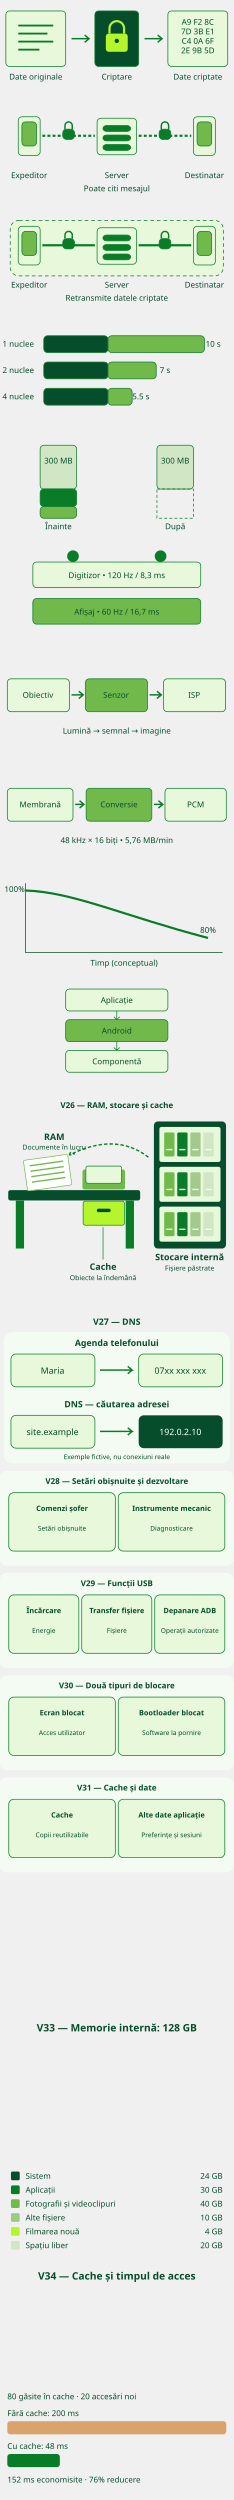
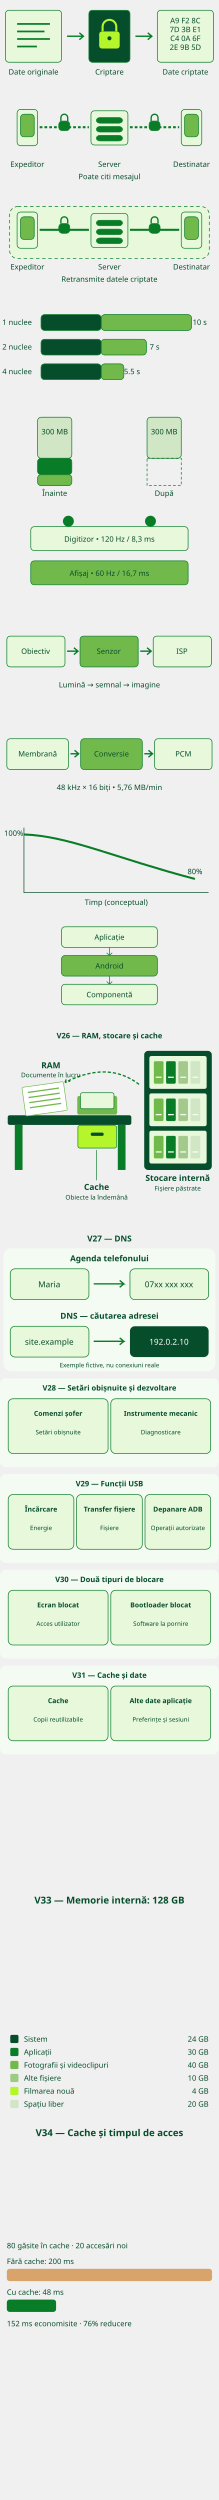
- <svg xmlns="http://www.w3.org/2000/svg" viewBox="0 0 320 3425" role="img" font-family="Nunito Sans, sans-serif" font-size="11" fill="#064D2B">
+ <svg xmlns="http://www.w3.org/2000/svg" viewBox="0 0 320 3655" role="img" font-family="Nunito Sans, sans-serif" font-size="11" fill="#064D2B">
  <g transform="translate(0 0)">
    <rect x="8" y="15" width="82" height="76" rx="5" fill="#E7F8DB" stroke="#087C26" />
    <path d="M25 35 H73 M25 46 H65 M25 57 H73 M25 68 H54" stroke="#087C26" stroke-width="2.5" />
    <path d="M98 53 h24 m-6 -5 l6 5 -6 5" fill="none" stroke="#087C26" stroke-width="2" />
    <rect x="130" y="15" width="60" height="76" rx="5" fill="#064D2B" stroke="#087C26" />
    <path d="M150 46 v-7 a10 10 0 0 1 20 0 v7" fill="none" stroke="#B5F52C" stroke-width="3" />
    <rect x="145" y="46" width="30" height="25" rx="4" fill="#B5F52C" />
    <circle cx="160" cy="56" r="3" fill="#064D2B" />
    <path d="M198 53 h24 m-6 -5 l6 5 -6 5" fill="none" stroke="#087C26" stroke-width="2" />
    <rect x="230" y="15" width="82" height="76" rx="5" fill="#E7F8DB" stroke="#087C26" />
    <text x="271" y="34" text-anchor="middle">A9 F2 8C</text>
    <text x="271" y="47" text-anchor="middle">7D 3B E1</text>
    <text x="271" y="60" text-anchor="middle">C4 0A 6F</text>
    <text x="271" y="73" text-anchor="middle">2E 9B 5D</text>
    <text x="49" y="109" text-anchor="middle">Date originale</text>
    <text x="160" y="109" text-anchor="middle">Criptare</text>
    <text x="271" y="109" text-anchor="middle">Date criptate</text>
  </g>
  <g transform="translate(0 150)">
    <rect x="25" y="10" width="30" height="53" rx="5" fill="#E7F8DB" stroke="#087C26" />
    <rect x="30" y="17" width="20" height="33" rx="5" fill="#72B94C" stroke="#087C26" />
    <rect x="265" y="10" width="30" height="53" rx="5" fill="#E7F8DB" stroke="#087C26" />
    <rect x="270" y="17" width="20" height="33" rx="5" fill="#72B94C" stroke="#087C26" />
    <rect x="133" y="12" width="54" height="50" rx="5" fill="#E7F8DB" stroke="#087C26" />
    <rect x="141" y="22" width="38" height="8" rx="5" fill="#087C26" stroke="#087C26" />
    <rect x="141" y="35" width="38" height="8" rx="5" fill="#087C26" stroke="#087C26" />
    <rect x="141" y="48" width="38" height="8" rx="5" fill="#087C26" stroke="#087C26" />
    <path d="M58 36 H130 M190 36 H262" stroke="#087C26" stroke-width="3" stroke-dasharray="4 3" />
    <path d="M89 27 v-5 a5 5 0 0 1 10 0 v5" stroke="#087C26" stroke-width="2" fill="none" />
    <rect x="86" y="27" width="16" height="14" rx="5" fill="#087C26" stroke="#087C26" />
    <path d="M221 27 v-5 a5 5 0 0 1 10 0 v5" stroke="#087C26" stroke-width="2" fill="none" />
    <rect x="218" y="27" width="16" height="14" rx="5" fill="#087C26" stroke="#087C26" />
    <text x="40" y="94" text-anchor="middle">Expeditor</text>
    <text x="160" y="94" text-anchor="middle">Server</text>
    <text x="280" y="94" text-anchor="middle">Destinatar</text>
    <text x="160" y="112" text-anchor="middle">Poate citi mesajul</text>
  </g>
  <g transform="translate(0 300)">
    <rect x="14" y="2" width="292" height="76" rx="12" fill="#E7F8DB" stroke="#087C26" stroke-dasharray="5 4" />
    <rect x="25" y="10" width="30" height="53" rx="5" fill="#E7F8DB" stroke="#087C26" />
    <rect x="30" y="17" width="20" height="33" rx="5" fill="#72B94C" stroke="#087C26" />
    <rect x="265" y="10" width="30" height="53" rx="5" fill="#E7F8DB" stroke="#087C26" />
    <rect x="270" y="17" width="20" height="33" rx="5" fill="#72B94C" stroke="#087C26" />
    <rect x="133" y="12" width="54" height="50" rx="5" fill="#E7F8DB" stroke="#087C26" />
    <rect x="141" y="22" width="38" height="8" rx="5" fill="#087C26" stroke="#087C26" />
    <rect x="141" y="35" width="38" height="8" rx="5" fill="#087C26" stroke="#087C26" />
    <rect x="141" y="48" width="38" height="8" rx="5" fill="#087C26" stroke="#087C26" />
    <path d="M58 36 H130 M190 36 H262" stroke="#087C26" stroke-width="3" />
    <path d="M89 27 v-5 a5 5 0 0 1 10 0 v5" stroke="#087C26" stroke-width="2" fill="none" />
    <rect x="86" y="27" width="16" height="14" rx="5" fill="#087C26" stroke="#087C26" />
    <path d="M221 27 v-5 a5 5 0 0 1 10 0 v5" stroke="#087C26" stroke-width="2" fill="none" />
    <rect x="218" y="27" width="16" height="14" rx="5" fill="#087C26" stroke="#087C26" />
    <text x="40" y="94" text-anchor="middle">Expeditor</text>
    <text x="160" y="94" text-anchor="middle">Server</text>
    <text x="280" y="94" text-anchor="middle">Destinatar</text>
    <text x="160" y="112" text-anchor="middle">Retransmite datele criptate</text>
  </g>
  <g transform="translate(0 450)">
    <text x="25" y="25" text-anchor="middle">1 nuclee</text>
    <rect x="60" y="10" width="88" height="23" rx="5" fill="#064D2B" stroke="#087C26" />
    <rect x="148" y="10" width="132" height="23" rx="5" fill="#72B94C" stroke="#087C26" />
    <text x="292" y="25" text-anchor="middle">10 s</text>
    <text x="25" y="61" text-anchor="middle">2 nuclee</text>
    <rect x="60" y="46" width="88" height="23" rx="5" fill="#064D2B" stroke="#087C26" />
    <rect x="148" y="46" width="66" height="23" rx="5" fill="#72B94C" stroke="#087C26" />
    <text x="226" y="61" text-anchor="middle">7 s</text>
    <text x="25" y="97" text-anchor="middle">4 nuclee</text>
    <rect x="60" y="82" width="88" height="23" rx="5" fill="#064D2B" stroke="#087C26" />
    <rect x="148" y="82" width="33" height="23" rx="5" fill="#72B94C" stroke="#087C26" />
    <text x="193" y="97" text-anchor="middle">5.5 s</text>
  </g>
  <g transform="translate(0 600)">
    <rect x="55" y="10" width="50" height="60" rx="5" fill="#D1E6C5" stroke="#087C26" />
    <rect x="55" y="70" width="50" height="24" rx="5" fill="#087C26" stroke="#087C26" />
    <rect x="55" y="94" width="50" height="16" rx="5" fill="#72B94C" stroke="#087C26" />
    <text x="80" y="35" text-anchor="middle">300 MB</text>
    <text x="80" y="125" text-anchor="middle">Înainte</text>
    <rect x="215" y="10" width="50" height="60" rx="5" fill="#D1E6C5" stroke="#087C26" />
    <rect x="215" y="70" width="50" height="40" fill="none" stroke="#087C26" stroke-dasharray="4 3" />
    <text x="240" y="35" text-anchor="middle">300 MB</text>
    <text x="240" y="125" text-anchor="middle">După</text>
  </g>
  <g transform="translate(0 750)">
    <rect x="45" y="20" width="230" height="35" rx="5" fill="#E7F8DB" stroke="#087C26" />
    <text x="160" y="42" text-anchor="middle">Digitizor • 120 Hz / 8,3 ms</text>
    <rect x="45" y="70" width="230" height="35" rx="5" fill="#72B94C" stroke="#087C26" />
    <text x="160" y="92" text-anchor="middle">Afișaj • 60 Hz / 16,7 ms</text>
    <circle cx="100" cy="12" r="8" fill="#087C26" />
    <circle cx="220" cy="12" r="8" fill="#087C26" />
  </g>
  <g transform="translate(0 900)">
    <rect x="10" y="30" width="85" height="45" rx="5" fill="#E7F8DB" stroke="#087C26" />
    <text x="52" y="56" text-anchor="middle">Obiectiv</text>
    <path d="M98 52 h16 m-6 -5 l6 5 -6 5" fill="none" stroke="#087C26" stroke-width="2" />
    <rect x="117" y="30" width="85" height="45" rx="5" fill="#72B94C" stroke="#087C26" />
    <text x="159" y="56" text-anchor="middle">Senzor</text>
    <path d="M205 52 h16 m-6 -5 l6 5 -6 5" fill="none" stroke="#087C26" stroke-width="2" />
    <rect x="224" y="30" width="85" height="45" rx="5" fill="#E7F8DB" stroke="#087C26" />
    <text x="266" y="56" text-anchor="middle">ISP</text>
    <text x="160" y="105" text-anchor="middle">Lumină → semnal → imagine</text>
  </g>
  <g transform="translate(0 1050)">
    <rect x="10" y="30" width="90" height="45" rx="5" fill="#E7F8DB" stroke="#087C26" />
    <text x="55" y="56" text-anchor="middle">Membrană</text>
    <path d="M103 52 h12 m-6 -5 l6 5 -6 5" fill="none" stroke="#087C26" stroke-width="2" />
    <rect x="118" y="30" width="90" height="45" rx="5" fill="#72B94C" stroke="#087C26" />
    <text x="163" y="56" text-anchor="middle">Conversie</text>
    <path d="M211 52 h12 m-6 -5 l6 5 -6 5" fill="none" stroke="#087C26" stroke-width="2" />
    <rect x="226" y="30" width="84" height="45" rx="5" fill="#E7F8DB" stroke="#087C26" />
    <text x="268" y="56" text-anchor="middle">PCM</text>
    <text x="160" y="105" text-anchor="middle">48 kHz × 16 biți • 5,76 MB/min</text>
  </g>
  <g transform="translate(0 1200)">
    <path d="M35 10 V105 H305" stroke="#064D2B" fill="none" />
    <path d="M35 20 C100 22 170 55 285 85" stroke="#087C26" stroke-width="3" fill="none" />
    <text x="20" y="22" text-anchor="middle">100%</text>
    <text x="285" y="78" text-anchor="middle">80%</text>
    <text x="170" y="123" text-anchor="middle">Timp (conceptual)</text>
  </g>
  <g transform="translate(0 1350)">
    <rect x="90" y="5" width="140" height="30" rx="5" fill="#E7F8DB" stroke="#087C26" />
    <text x="160" y="24" text-anchor="middle">Aplicație</text>
    <path d="M160 35 v12 m-4 -4 l4 4 4 -4" stroke="#087C26" fill="none" />
    <rect x="90" y="47" width="140" height="30" rx="5" fill="#72B94C" stroke="#087C26" />
    <text x="160" y="66" text-anchor="middle">Android</text>
    <path d="M160 77 v12 m-4 -4 l4 4 4 -4" stroke="#087C26" fill="none" />
    <rect x="90" y="89" width="140" height="30" rx="5" fill="#E7F8DB" stroke="#087C26" />
    <text x="160" y="108" text-anchor="middle">Componentă</text>
  </g>
  <g transform="translate(0 1500)">
    <text x="160" y="18" text-anchor="middle" font-weight="bold">V26 — RAM, stocare și cache</text>
    <svg x="0" y="25" width="320" height="259" viewBox="0 0 340 275" role="img" aria-label="RAM, stocare și cache: masă, dulap și sertar" font-family="Nunito Sans, sans-serif">
      <rect x="224" y="12" width="105" height="185" rx="6" fill="#064D2B" />
      <rect x="232" y="20" width="89" height="51" rx="3" fill="#E7F8DB" />
      <rect x="239" y="28" width="15" height="35" rx="2" fill="#72B94C" />
      <path d="M242 53 h9" stroke="#F3FBF2" stroke-width="2" />
      <rect x="258" y="28" width="15" height="35" rx="2" fill="#087C26" />
      <path d="M261 53 h9" stroke="#F3FBF2" stroke-width="2" />
      <rect x="277" y="28" width="15" height="35" rx="2" fill="#A4C98C" />
      <path d="M280 53 h9" stroke="#F3FBF2" stroke-width="2" />
      <rect x="296" y="28" width="15" height="35" rx="2" fill="#D1E6C5" />
      <path d="M299 53 h9" stroke="#F3FBF2" stroke-width="2" />
      <rect x="232" y="78" width="89" height="51" rx="3" fill="#E7F8DB" />
      <rect x="239" y="86" width="15" height="35" rx="2" fill="#72B94C" />
      <path d="M242 111 h9" stroke="#F3FBF2" stroke-width="2" />
      <rect x="258" y="86" width="15" height="35" rx="2" fill="#087C26" />
      <path d="M261 111 h9" stroke="#F3FBF2" stroke-width="2" />
      <rect x="277" y="86" width="15" height="35" rx="2" fill="#A4C98C" />
      <path d="M280 111 h9" stroke="#F3FBF2" stroke-width="2" />
      <rect x="296" y="86" width="15" height="35" rx="2" fill="#D1E6C5" />
      <path d="M299 111 h9" stroke="#F3FBF2" stroke-width="2" />
      <rect x="232" y="136" width="89" height="51" rx="3" fill="#E7F8DB" />
      <rect x="239" y="144" width="15" height="35" rx="2" fill="#72B94C" />
      <path d="M242 169 h9" stroke="#F3FBF2" stroke-width="2" />
      <rect x="258" y="144" width="15" height="35" rx="2" fill="#087C26" />
      <path d="M261 169 h9" stroke="#F3FBF2" stroke-width="2" />
      <rect x="277" y="144" width="15" height="35" rx="2" fill="#A4C98C" />
      <path d="M280 169 h9" stroke="#F3FBF2" stroke-width="2" />
      <rect x="296" y="144" width="15" height="35" rx="2" fill="#D1E6C5" />
      <path d="M299 169 h9" stroke="#F3FBF2" stroke-width="2" />
      <rect x="12" y="112" width="192" height="15" rx="3" fill="#064D2B" />
      <rect x="23" y="127" width="12" height="70" fill="#087C26" />
      <rect x="183" y="127" width="12" height="70" fill="#087C26" />
      <g transform="rotate(-8 70 95)">
        <rect x="38" y="64" width="65" height="45" rx="2" fill="white" stroke="#72B94C" />
        <path d="M46 73 H95" stroke="#72B94C" stroke-width="2" />
        <path d="M46 81 H95" stroke="#72B94C" stroke-width="2" />
        <path d="M46 89 H95" stroke="#72B94C" stroke-width="2" />
        <path d="M46 97 H95" stroke="#72B94C" stroke-width="2" />
      </g>
      <rect x="120" y="82" width="62" height="29" rx="3" fill="#72B94C" />
      <rect x="125" y="77" width="52" height="25" rx="3" fill="#E7F8DB" stroke="#087C26" />
      <rect x="121" y="128" width="60" height="35" rx="3" fill="#B5F52C" stroke="#087C26" />
      <rect x="141" y="139" width="20" height="5" rx="2" fill="#064D2B" />
      <path d="M216 64 Q168 27 101 61 l8 -2 m-8 2 l3 -8" fill="none" stroke="#087C26" stroke-width="2" stroke-dasharray="5 3" />
      <g fill="#064D2B" text-anchor="middle">
        <text x="79" y="39" font-size="13" font-weight="bold">RAM</text>
        <text x="79" y="53" font-size="10">Documente în lucru</text>
        <path d="M150 166 V213" stroke="#087C26" />
        <text x="150" y="228" font-size="13" font-weight="bold">Cache</text>
        <text x="150" y="243" font-size="10">Obiecte la îndemână</text>
        <text x="276" y="214" font-size="13" font-weight="bold">Stocare internă</text>
        <text x="276" y="229" font-size="10">Fișiere păstrate</text>
      </g>
    </svg>
  </g>
  <g transform="translate(0 1800)" font-size="12">
    <text x="160" y="15" text-anchor="middle" font-weight="bold">V27 — DNS</text>
    <g transform="translate(0 20)">
      <rect x="5" y="5" width="310" height="180" rx="12" fill="#F3FBF2" />
      <g text-anchor="middle" fill="#064D2B">
        <text x="160" y="24" font-weight="bold">Agenda telefonului</text>
        <rect x="15" y="35" width="115" height="45" rx="7" fill="#E7F8DB" stroke="#087C26" />
        <text x="72" y="62">Maria</text>
        <path d="M137 57 H181 l-6 -5 m6 5 l-6 5" stroke="#087C26" fill="none" stroke-width="2" />
        <rect x="190" y="35" width="115" height="45" rx="7" fill="#E7F8DB" stroke="#087C26" />
        <text x="247" y="62">07xx xxx xxx</text>
        <text x="160" y="108" font-weight="bold">DNS — căutarea adresei</text>
        <rect x="15" y="119" width="115" height="45" rx="7" fill="#E7F8DB" stroke="#087C26" />
        <text x="72" y="146">site.example</text>
        <path d="M137 141 H181 l-6 -5 m6 5 l-6 5" stroke="#087C26" fill="none" stroke-width="2" />
        <rect x="190" y="119" width="115" height="45" rx="7" fill="#064D2B" />
        <text x="247" y="146" fill="white">192.0.2.10</text>
        <text x="160" y="179" font-size="9">Exemple fictive, nu conexiuni reale</text>
      </g>
    </g>
  </g>
  <g transform="translate(0 2015)">
    <rect width="320" height="130" rx="9" fill="#F3FBF2" />
    <text x="160" y="18" text-anchor="middle" font-weight="bold">V28 — Setări obișnuite și dezvoltare</text>
    <rect x="12" y="30" width="146" height="80" rx="7" fill="#E7F8DB" stroke="#087C26" />
    <text x="85" y="55" text-anchor="middle" font-size="10" font-weight="bold">Comenzi șofer</text>
    <text x="85" y="82" text-anchor="middle" font-size="9">Setări obișnuite</text>
    <rect x="162" y="30" width="146" height="80" rx="7" fill="#E7F8DB" stroke="#087C26" />
    <text x="235" y="55" text-anchor="middle" font-size="10" font-weight="bold">Instrumente mecanic</text>
    <text x="235" y="82" text-anchor="middle" font-size="9">Diagnosticare</text>
  </g>
  <g transform="translate(0 2155)">
    <rect width="320" height="130" rx="9" fill="#F3FBF2" />
    <text x="160" y="18" text-anchor="middle" font-weight="bold">V29 — Funcții USB</text>
    <rect x="12" y="30" width="96" height="80" rx="7" fill="#E7F8DB" stroke="#087C26" />
    <text x="60" y="55" text-anchor="middle" font-size="10" font-weight="bold">Încărcare</text>
    <text x="60" y="82" text-anchor="middle" font-size="9">Energie</text>
    <rect x="112" y="30" width="96" height="80" rx="7" fill="#E7F8DB" stroke="#087C26" />
    <text x="160" y="55" text-anchor="middle" font-size="10" font-weight="bold">Transfer fișiere</text>
    <text x="160" y="82" text-anchor="middle" font-size="9">Fișiere</text>
    <rect x="212" y="30" width="96" height="80" rx="7" fill="#E7F8DB" stroke="#087C26" />
    <text x="260" y="55" text-anchor="middle" font-size="10" font-weight="bold">Depanare ADB</text>
    <text x="260" y="82" text-anchor="middle" font-size="9">Operații autorizate</text>
  </g>
  <g transform="translate(0 2295)">
    <rect width="320" height="130" rx="9" fill="#F3FBF2" />
    <text x="160" y="18" text-anchor="middle" font-weight="bold">V30 — Două tipuri de blocare</text>
    <rect x="12" y="30" width="146" height="80" rx="7" fill="#E7F8DB" stroke="#087C26" />
    <text x="85" y="55" text-anchor="middle" font-size="10" font-weight="bold">Ecran blocat</text>
    <text x="85" y="82" text-anchor="middle" font-size="9">Acces utilizator</text>
    <rect x="162" y="30" width="146" height="80" rx="7" fill="#E7F8DB" stroke="#087C26" />
    <text x="235" y="55" text-anchor="middle" font-size="10" font-weight="bold">Bootloader blocat</text>
    <text x="235" y="82" text-anchor="middle" font-size="9">Software la pornire</text>
  </g>
  <g transform="translate(0 2435)">
    <rect width="320" height="130" rx="9" fill="#F3FBF2" />
    <text x="160" y="18" text-anchor="middle" font-weight="bold">V31 — Cache și date</text>
    <rect x="12" y="30" width="146" height="80" rx="7" fill="#E7F8DB" stroke="#087C26" />
    <text x="85" y="55" text-anchor="middle" font-size="10" font-weight="bold">Cache</text>
    <text x="85" y="82" text-anchor="middle" font-size="9">Copii reutilizabile</text>
    <rect x="162" y="30" width="146" height="80" rx="7" fill="#E7F8DB" stroke="#087C26" />
    <text x="235" y="55" text-anchor="middle" font-size="10" font-weight="bold">Alte date aplicație</text>
    <text x="235" y="82" text-anchor="middle" font-size="9">Preferințe și sesiuni</text>
  </g>
  <g transform="translate(0 2575)">
    <svg viewBox="0 0 320 180" role="img" aria-label="Două consumuri de 50% însumează un ciclu echivalent" font-family="Nunito Sans, sans-serif">
      <rect width="320" height="180" rx="10" fill="#F3FBF2" />
      <rect x="33" y="14" width="24" height="12" rx="3" fill="#064D2B" />
      <rect x="20" y="25" width="50" height="90" rx="12" fill="#E7F8DB" stroke="#064D2B" stroke-width="2" />
      <rect x="24" y="70" width="42" height="41" rx="7" fill="#72B94C" />
      <text x="45" y="94" text-anchor="middle" fill="#064D2B" font-size="15" font-weight="bold">50%</text>
      <text x="45" y="135" text-anchor="middle" font-size="11" fill="#064D2B">Prima utilizare</text>
      <rect x="138" y="14" width="24" height="12" rx="3" fill="#064D2B" />
      <rect x="125" y="25" width="50" height="90" rx="12" fill="#E7F8DB" stroke="#064D2B" stroke-width="2" />
      <rect x="129" y="70" width="42" height="41" rx="7" fill="#72B94C" />
      <text x="150" y="94" text-anchor="middle" fill="#064D2B" font-size="15" font-weight="bold">50%</text>
      <text x="150" y="135" text-anchor="middle" font-size="11" fill="#064D2B">A doua utilizare</text>
      <rect x="243" y="14" width="24" height="12" rx="3" fill="#064D2B" />
      <rect x="230" y="25" width="50" height="90" rx="12" fill="#E7F8DB" stroke="#064D2B" stroke-width="2" />
      <rect x="234" y="30" width="42" height="81" rx="7" fill="#72B94C" />
      <text x="255" y="94" text-anchor="middle" fill="#064D2B" font-size="15" font-weight="bold">100%</text>
      <text x="255" y="135" text-anchor="middle" font-size="11" fill="#064D2B">Total consumat</text>
      <text x="97" y="80" text-anchor="middle" font-size="24" fill="#087C26">+</text>
      <text x="202" y="80" text-anchor="middle" font-size="24" fill="#087C26">=</text>
      <text x="160" y="161" text-anchor="middle" font-size="13" font-weight="bold" fill="#064D2B">1 ciclu echivalent</text>
    </svg>
  </g>
  <g transform="translate(0 2765)">
    <text x="160" y="18" text-anchor="middle" font-weight="bold" font-size="14">V33 — Memorie internă: 128 GB</text>
    <g transform="translate(0 25)">
      <svg viewBox="0 0 320 180" role="img" aria-label="Distribuția memoriei interne">
        <circle cx="160" cy="85" r="65" fill="none" stroke="#D1E6C5" stroke-width="26" />
        <circle cx="160" cy="85" r="65" fill="none" stroke="#064D2B" stroke-width="26" stroke-dasharray="76.576 408.407" stroke-dashoffset="0" transform="rotate(-90 160 85)" />
        <circle cx="160" cy="85" r="65" fill="none" stroke="#087C26" stroke-width="26" stroke-dasharray="95.72 408.407" stroke-dashoffset="-76.576" transform="rotate(-90 160 85)" />
        <circle cx="160" cy="85" r="65" fill="none" stroke="#72B94C" stroke-width="26" stroke-dasharray="127.627 408.407" stroke-dashoffset="-172.297" transform="rotate(-90 160 85)" />
        <circle cx="160" cy="85" r="65" fill="none" stroke="#9CCB82" stroke-width="26" stroke-dasharray="31.907 408.407" stroke-dashoffset="-299.924" transform="rotate(-90 160 85)" />
        <circle cx="160" cy="85" r="65" fill="none" stroke="#B5F52C" stroke-width="26" stroke-dasharray="12.763 408.407" stroke-dashoffset="-331.831" transform="rotate(-90 160 85)" />
        <text x="160" y="82" text-anchor="middle" font-size="24" font-weight="bold" fill="#064D2B">20 GB</text>
        <text x="160" y="101" text-anchor="middle" font-size="12" fill="#064D2B">Spațiu liber</text>
      </svg>
    </g>
    <rect x="15" y="210" width="12" height="12" rx="2" fill="#064D2B" />
    <text x="35" y="220">Sistem</text>
    <text x="305" y="220" text-anchor="end">24 GB</text>
    <rect x="15" y="229" width="12" height="12" rx="2" fill="#087C26" />
    <text x="35" y="239">Aplicații</text>
    <text x="305" y="239" text-anchor="end">30 GB</text>
    <rect x="15" y="248" width="12" height="12" rx="2" fill="#72B94C" />
    <text x="35" y="258">Fotografii și videoclipuri</text>
    <text x="305" y="258" text-anchor="end">40 GB</text>
    <rect x="15" y="267" width="12" height="12" rx="2" fill="#9CCB82" />
    <text x="35" y="277">Alte fișiere</text>
    <text x="305" y="277" text-anchor="end">10 GB</text>
    <rect x="15" y="286" width="12" height="12" rx="2" fill="#B5F52C" />
    <text x="35" y="296">Filmarea nouă</text>
    <text x="305" y="296" text-anchor="end">4 GB</text>
    <rect x="15" y="305" width="12" height="12" rx="2" fill="#D1E6C5" />
    <text x="35" y="315">Spațiu liber</text>
    <text x="305" y="315" text-anchor="end">20 GB</text>
  </g>
  <g transform="translate(0 3105)">
    <text x="160" y="18" text-anchor="middle" font-weight="bold" font-size="14">V34 — Cache și timpul de acces</text>
    <g transform="translate(0 28)">
      <svg viewBox="0 0 320 135" role="img" aria-label="100 de cereri de informații">
        <rect x="4" y="5" width="12.8" height="20" rx="3" fill="#087C26" />
        <rect x="19.8" y="5" width="12.8" height="20" rx="3" fill="#087C26" />
        <rect x="35.6" y="5" width="12.8" height="20" rx="3" fill="#087C26" />
        <rect x="51.4" y="5" width="12.8" height="20" rx="3" fill="#087C26" />
        <rect x="67.2" y="5" width="12.8" height="20" rx="3" fill="#087C26" />
        <rect x="83" y="5" width="12.8" height="20" rx="3" fill="#087C26" />
        <rect x="98.8" y="5" width="12.8" height="20" rx="3" fill="#087C26" />
        <rect x="114.6" y="5" width="12.8" height="20" rx="3" fill="#087C26" />
        <rect x="130.4" y="5" width="12.8" height="20" rx="3" fill="#087C26" />
        <rect x="146.2" y="5" width="12.8" height="20" rx="3" fill="#087C26" />
        <rect x="162" y="5" width="12.8" height="20" rx="3" fill="#087C26" />
        <rect x="177.8" y="5" width="12.8" height="20" rx="3" fill="#087C26" />
        <rect x="193.6" y="5" width="12.8" height="20" rx="3" fill="#087C26" />
        <rect x="209.4" y="5" width="12.8" height="20" rx="3" fill="#087C26" />
        <rect x="225.2" y="5" width="12.8" height="20" rx="3" fill="#087C26" />
        <rect x="241" y="5" width="12.8" height="20" rx="3" fill="#087C26" />
        <rect x="256.8" y="5" width="12.8" height="20" rx="3" fill="#087C26" />
        <rect x="272.6" y="5" width="12.8" height="20" rx="3" fill="#087C26" />
        <rect x="288.4" y="5" width="12.8" height="20" rx="3" fill="#087C26" />
        <rect x="304.2" y="5" width="12.8" height="20" rx="3" fill="#087C26" />
        <rect x="4" y="30" width="12.8" height="20" rx="3" fill="#087C26" />
        <rect x="19.8" y="30" width="12.8" height="20" rx="3" fill="#087C26" />
        <rect x="35.6" y="30" width="12.8" height="20" rx="3" fill="#087C26" />
        <rect x="51.4" y="30" width="12.8" height="20" rx="3" fill="#087C26" />
        <rect x="67.2" y="30" width="12.8" height="20" rx="3" fill="#087C26" />
        <rect x="83" y="30" width="12.8" height="20" rx="3" fill="#087C26" />
        <rect x="98.8" y="30" width="12.8" height="20" rx="3" fill="#087C26" />
        <rect x="114.6" y="30" width="12.8" height="20" rx="3" fill="#087C26" />
        <rect x="130.4" y="30" width="12.8" height="20" rx="3" fill="#087C26" />
        <rect x="146.2" y="30" width="12.8" height="20" rx="3" fill="#087C26" />
        <rect x="162" y="30" width="12.8" height="20" rx="3" fill="#087C26" />
        <rect x="177.8" y="30" width="12.8" height="20" rx="3" fill="#087C26" />
        <rect x="193.6" y="30" width="12.8" height="20" rx="3" fill="#087C26" />
        <rect x="209.4" y="30" width="12.8" height="20" rx="3" fill="#087C26" />
        <rect x="225.2" y="30" width="12.8" height="20" rx="3" fill="#087C26" />
        <rect x="241" y="30" width="12.8" height="20" rx="3" fill="#087C26" />
        <rect x="256.8" y="30" width="12.8" height="20" rx="3" fill="#087C26" />
        <rect x="272.6" y="30" width="12.8" height="20" rx="3" fill="#087C26" />
        <rect x="288.4" y="30" width="12.8" height="20" rx="3" fill="#087C26" />
        <rect x="304.2" y="30" width="12.8" height="20" rx="3" fill="#087C26" />
        <rect x="4" y="55" width="12.8" height="20" rx="3" fill="#087C26" />
        <rect x="19.8" y="55" width="12.8" height="20" rx="3" fill="#087C26" />
        <rect x="35.6" y="55" width="12.8" height="20" rx="3" fill="#087C26" />
        <rect x="51.4" y="55" width="12.8" height="20" rx="3" fill="#087C26" />
        <rect x="67.2" y="55" width="12.8" height="20" rx="3" fill="#087C26" />
        <rect x="83" y="55" width="12.8" height="20" rx="3" fill="#087C26" />
        <rect x="98.8" y="55" width="12.8" height="20" rx="3" fill="#087C26" />
        <rect x="114.6" y="55" width="12.8" height="20" rx="3" fill="#087C26" />
        <rect x="130.4" y="55" width="12.8" height="20" rx="3" fill="#087C26" />
        <rect x="146.2" y="55" width="12.8" height="20" rx="3" fill="#087C26" />
        <rect x="162" y="55" width="12.8" height="20" rx="3" fill="#087C26" />
        <rect x="177.8" y="55" width="12.8" height="20" rx="3" fill="#087C26" />
        <rect x="193.6" y="55" width="12.8" height="20" rx="3" fill="#087C26" />
        <rect x="209.4" y="55" width="12.8" height="20" rx="3" fill="#087C26" />
        <rect x="225.2" y="55" width="12.8" height="20" rx="3" fill="#087C26" />
        <rect x="241" y="55" width="12.8" height="20" rx="3" fill="#087C26" />
        <rect x="256.8" y="55" width="12.8" height="20" rx="3" fill="#087C26" />
        <rect x="272.6" y="55" width="12.8" height="20" rx="3" fill="#087C26" />
        <rect x="288.4" y="55" width="12.8" height="20" rx="3" fill="#087C26" />
        <rect x="304.2" y="55" width="12.8" height="20" rx="3" fill="#087C26" />
        <rect x="4" y="80" width="12.8" height="20" rx="3" fill="#087C26" />
        <rect x="19.8" y="80" width="12.8" height="20" rx="3" fill="#087C26" />
        <rect x="35.6" y="80" width="12.8" height="20" rx="3" fill="#087C26" />
        <rect x="51.4" y="80" width="12.8" height="20" rx="3" fill="#087C26" />
        <rect x="67.2" y="80" width="12.8" height="20" rx="3" fill="#087C26" />
        <rect x="83" y="80" width="12.8" height="20" rx="3" fill="#087C26" />
        <rect x="98.8" y="80" width="12.8" height="20" rx="3" fill="#087C26" />
        <rect x="114.6" y="80" width="12.8" height="20" rx="3" fill="#087C26" />
        <rect x="130.4" y="80" width="12.8" height="20" rx="3" fill="#087C26" />
        <rect x="146.2" y="80" width="12.8" height="20" rx="3" fill="#087C26" />
        <rect x="162" y="80" width="12.8" height="20" rx="3" fill="#087C26" />
        <rect x="177.8" y="80" width="12.8" height="20" rx="3" fill="#087C26" />
        <rect x="193.6" y="80" width="12.8" height="20" rx="3" fill="#087C26" />
        <rect x="209.4" y="80" width="12.8" height="20" rx="3" fill="#087C26" />
        <rect x="225.2" y="80" width="12.8" height="20" rx="3" fill="#087C26" />
        <rect x="241" y="80" width="12.8" height="20" rx="3" fill="#087C26" />
        <rect x="256.8" y="80" width="12.8" height="20" rx="3" fill="#087C26" />
        <rect x="272.6" y="80" width="12.8" height="20" rx="3" fill="#087C26" />
        <rect x="288.4" y="80" width="12.8" height="20" rx="3" fill="#087C26" />
        <rect x="304.2" y="80" width="12.8" height="20" rx="3" fill="#087C26" />
        <rect x="4" y="105" width="12.8" height="20" rx="3" fill="#D9A46C" />
        <rect x="19.8" y="105" width="12.8" height="20" rx="3" fill="#D9A46C" />
        <rect x="35.6" y="105" width="12.8" height="20" rx="3" fill="#D9A46C" />
        <rect x="51.4" y="105" width="12.8" height="20" rx="3" fill="#D9A46C" />
        <rect x="67.2" y="105" width="12.8" height="20" rx="3" fill="#D9A46C" />
        <rect x="83" y="105" width="12.8" height="20" rx="3" fill="#D9A46C" />
        <rect x="98.8" y="105" width="12.8" height="20" rx="3" fill="#D9A46C" />
        <rect x="114.6" y="105" width="12.8" height="20" rx="3" fill="#D9A46C" />
        <rect x="130.4" y="105" width="12.8" height="20" rx="3" fill="#D9A46C" />
        <rect x="146.2" y="105" width="12.8" height="20" rx="3" fill="#D9A46C" />
        <rect x="162" y="105" width="12.8" height="20" rx="3" fill="#D9A46C" />
        <rect x="177.8" y="105" width="12.8" height="20" rx="3" fill="#D9A46C" />
        <rect x="193.6" y="105" width="12.8" height="20" rx="3" fill="#D9A46C" />
        <rect x="209.4" y="105" width="12.8" height="20" rx="3" fill="#D9A46C" />
        <rect x="225.2" y="105" width="12.8" height="20" rx="3" fill="#D9A46C" />
        <rect x="241" y="105" width="12.8" height="20" rx="3" fill="#D9A46C" />
        <rect x="256.8" y="105" width="12.8" height="20" rx="3" fill="#D9A46C" />
        <rect x="272.6" y="105" width="12.8" height="20" rx="3" fill="#D9A46C" />
        <rect x="288.4" y="105" width="12.8" height="20" rx="3" fill="#D9A46C" />
        <rect x="304.2" y="105" width="12.8" height="20" rx="3" fill="#D9A46C" />
      </svg>
    </g>
    <text x="10" y="182">80 găsite în cache · 20 accesări noi</text>
    <text x="10" y="205">Fără cache: 200 ms</text>
    <rect x="10" y="212" width="300" height="18" rx="4" fill="#D9A46C" />
    <text x="10" y="250">Cu cache: 48 ms</text>
    <rect x="10" y="257" width="72" height="18" rx="4" fill="#087C26" />
    <text x="10" y="296">152 ms economisite · 76% reducere</text>
  </g>
+   <g transform="translate(0 3425)">
+     <svg viewBox="0 0 320 210" role="img" aria-label="Durata sarcinii pentru unul, două și patru nuclee" font-family="Nunito Sans,sans-serif" fill="#064D2B">
+       <rect width="320" height="210" rx="12" fill="#F3FBF2" />
+       <text x="12" y="29" font-size="12" font-weight="bold">1 nucleu</text>
+       <rect x="12" y="36" width="100" height="19" rx="3" fill="#064D2B" />
+       <rect x="112" y="36" width="150" height="19" rx="3" fill="#72B94C" />
+       <text x="270" y="50" font-size="12" font-weight="bold">10 s</text>
+       <text x="12" y="77" font-size="12" font-weight="bold">2 nuclee</text>
+       <rect x="12" y="84" width="100" height="19" rx="3" fill="#064D2B" />
+       <rect x="112" y="84" width="75" height="19" rx="3" fill="#72B94C" />
+       <text x="195" y="98" font-size="12" font-weight="bold">7 s</text>
+       <text x="12" y="125" font-size="12" font-weight="bold">4 nuclee</text>
+       <rect x="12" y="132" width="100" height="19" rx="3" fill="#064D2B" />
+       <rect x="112" y="132" width="37.5" height="19" rx="3" fill="#72B94C" />
+       <text x="157.5" y="146" font-size="12" font-weight="bold">5,5 s</text>
+       <rect x="12" y="185" width="12" height="12" rx="2" fill="#064D2B" />
+       <text x="30" y="195" font-size="10">Secvențial</text>
+       <rect x="160" y="185" width="12" height="12" rx="2" fill="#72B94C" />
+       <text x="178" y="195" font-size="10">În paralel</text>
+     </svg>
+   </g>
</svg>
